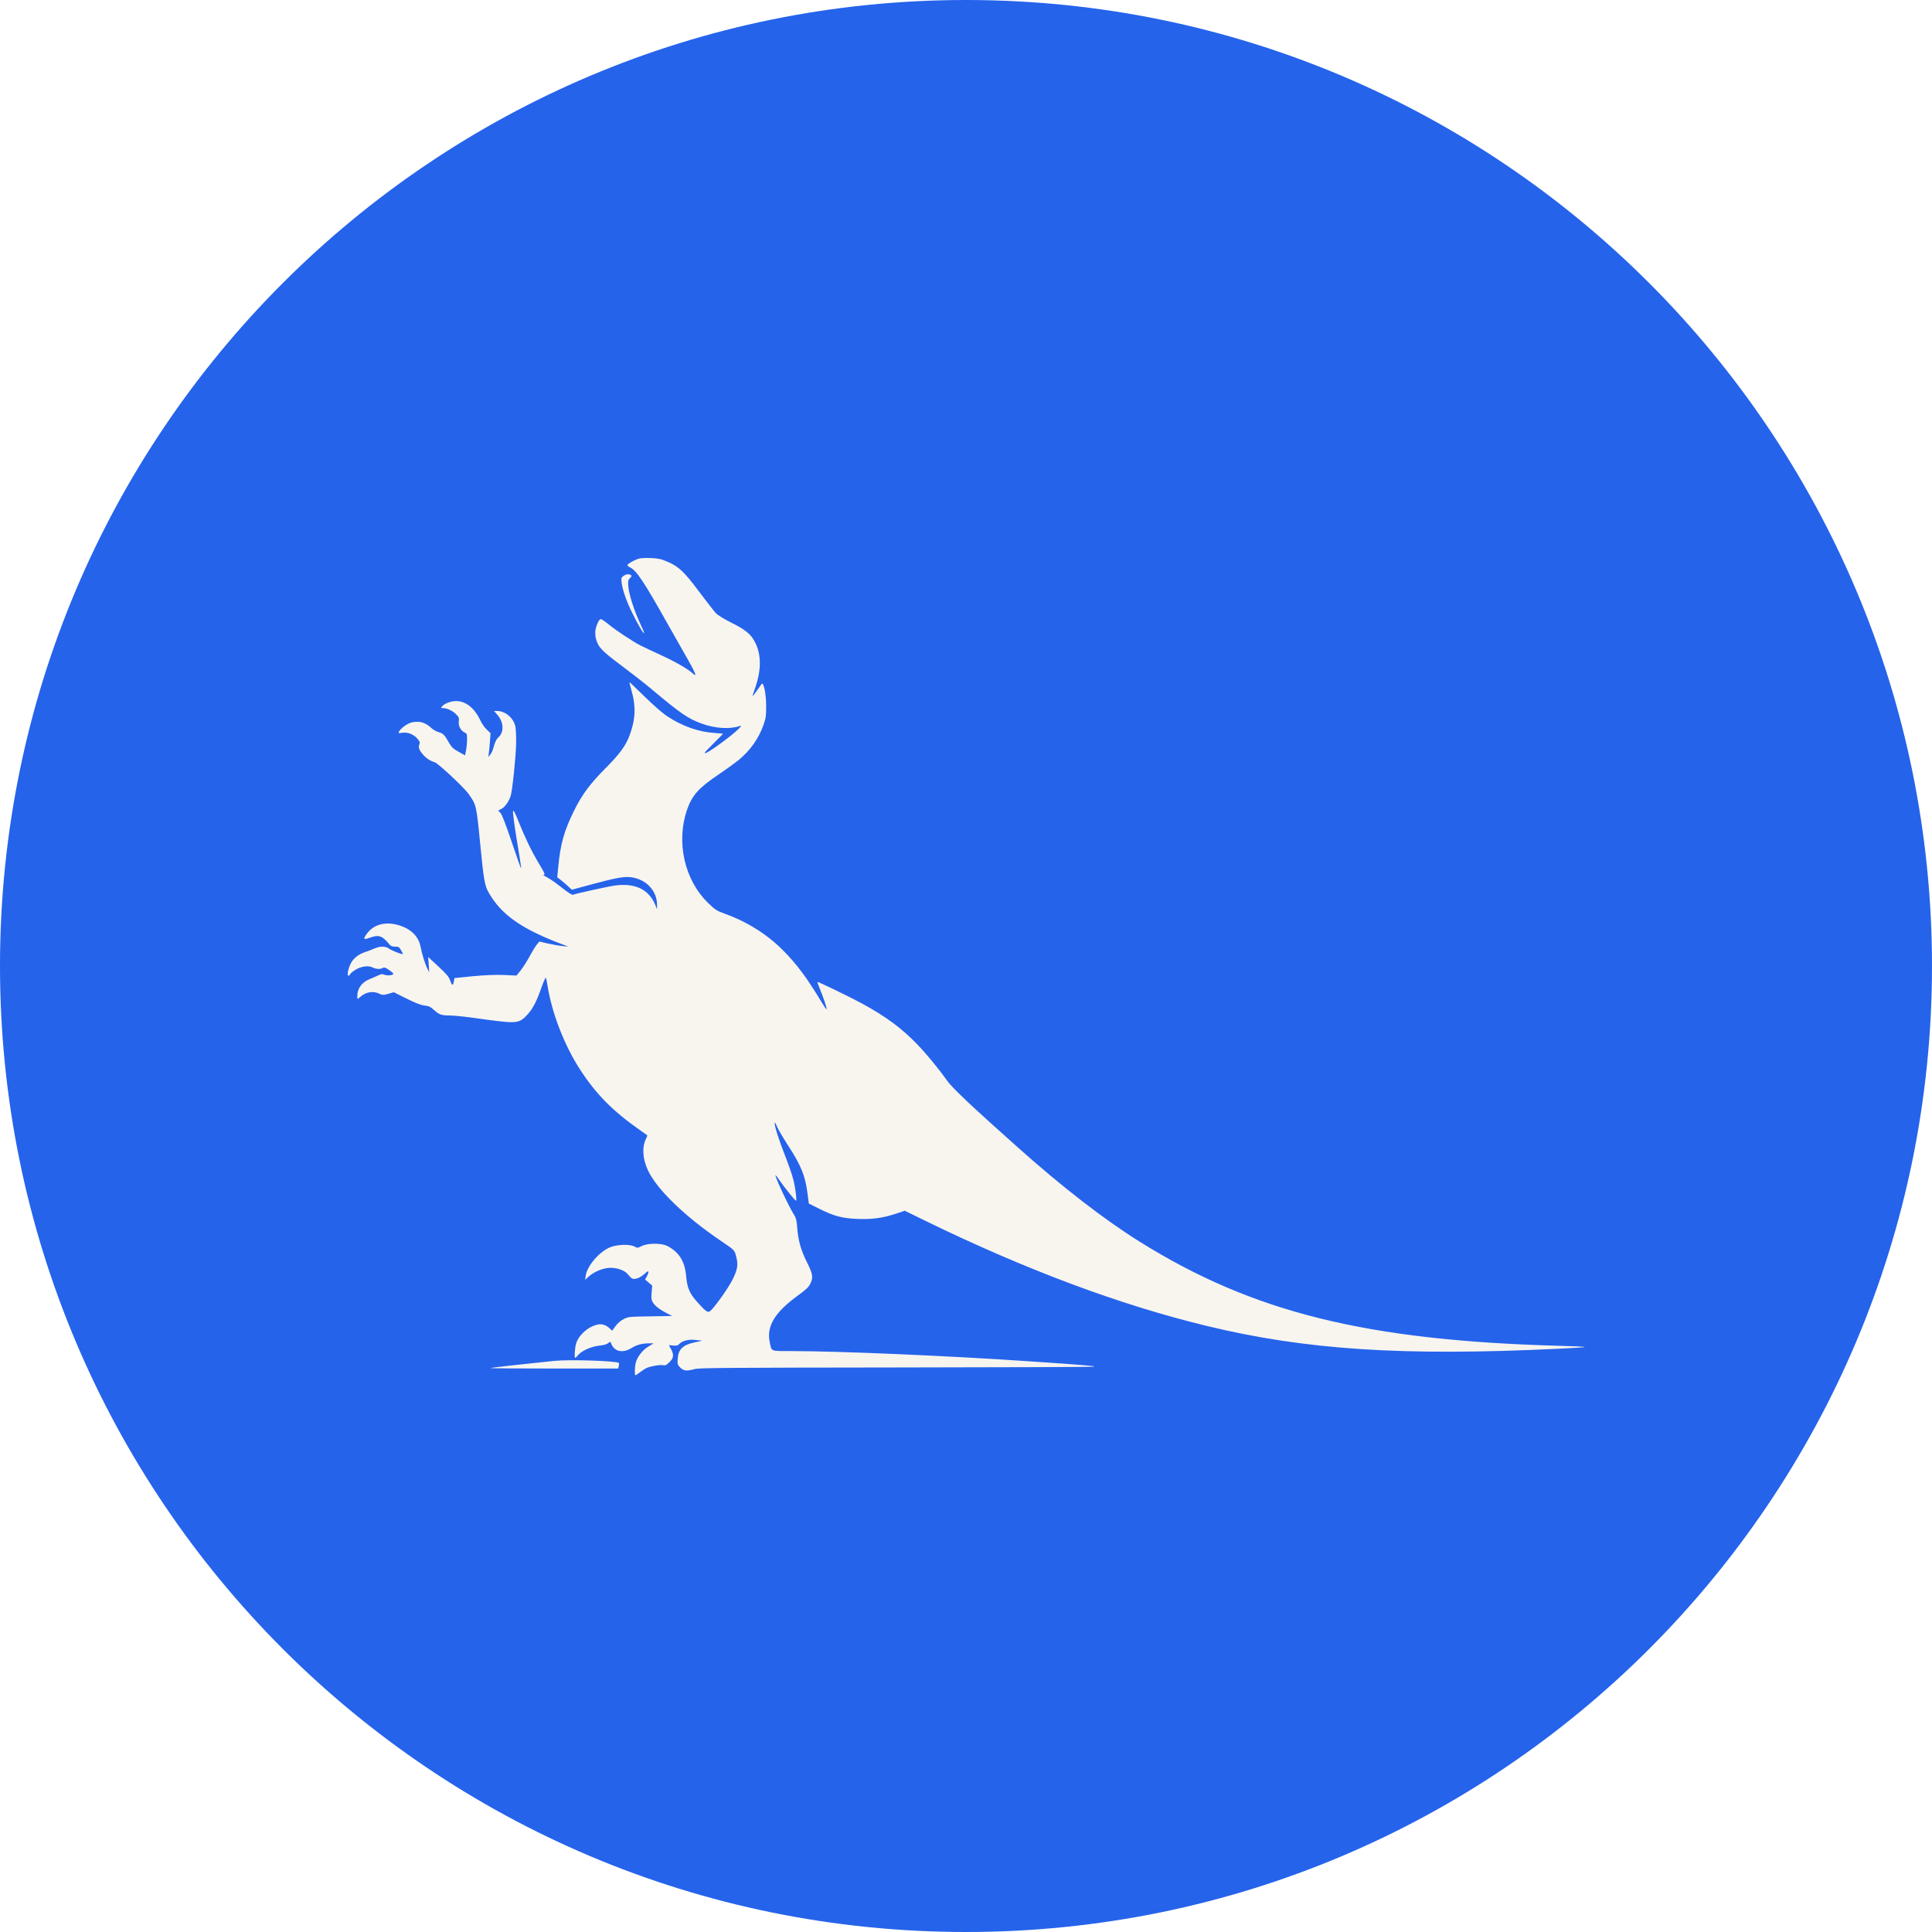
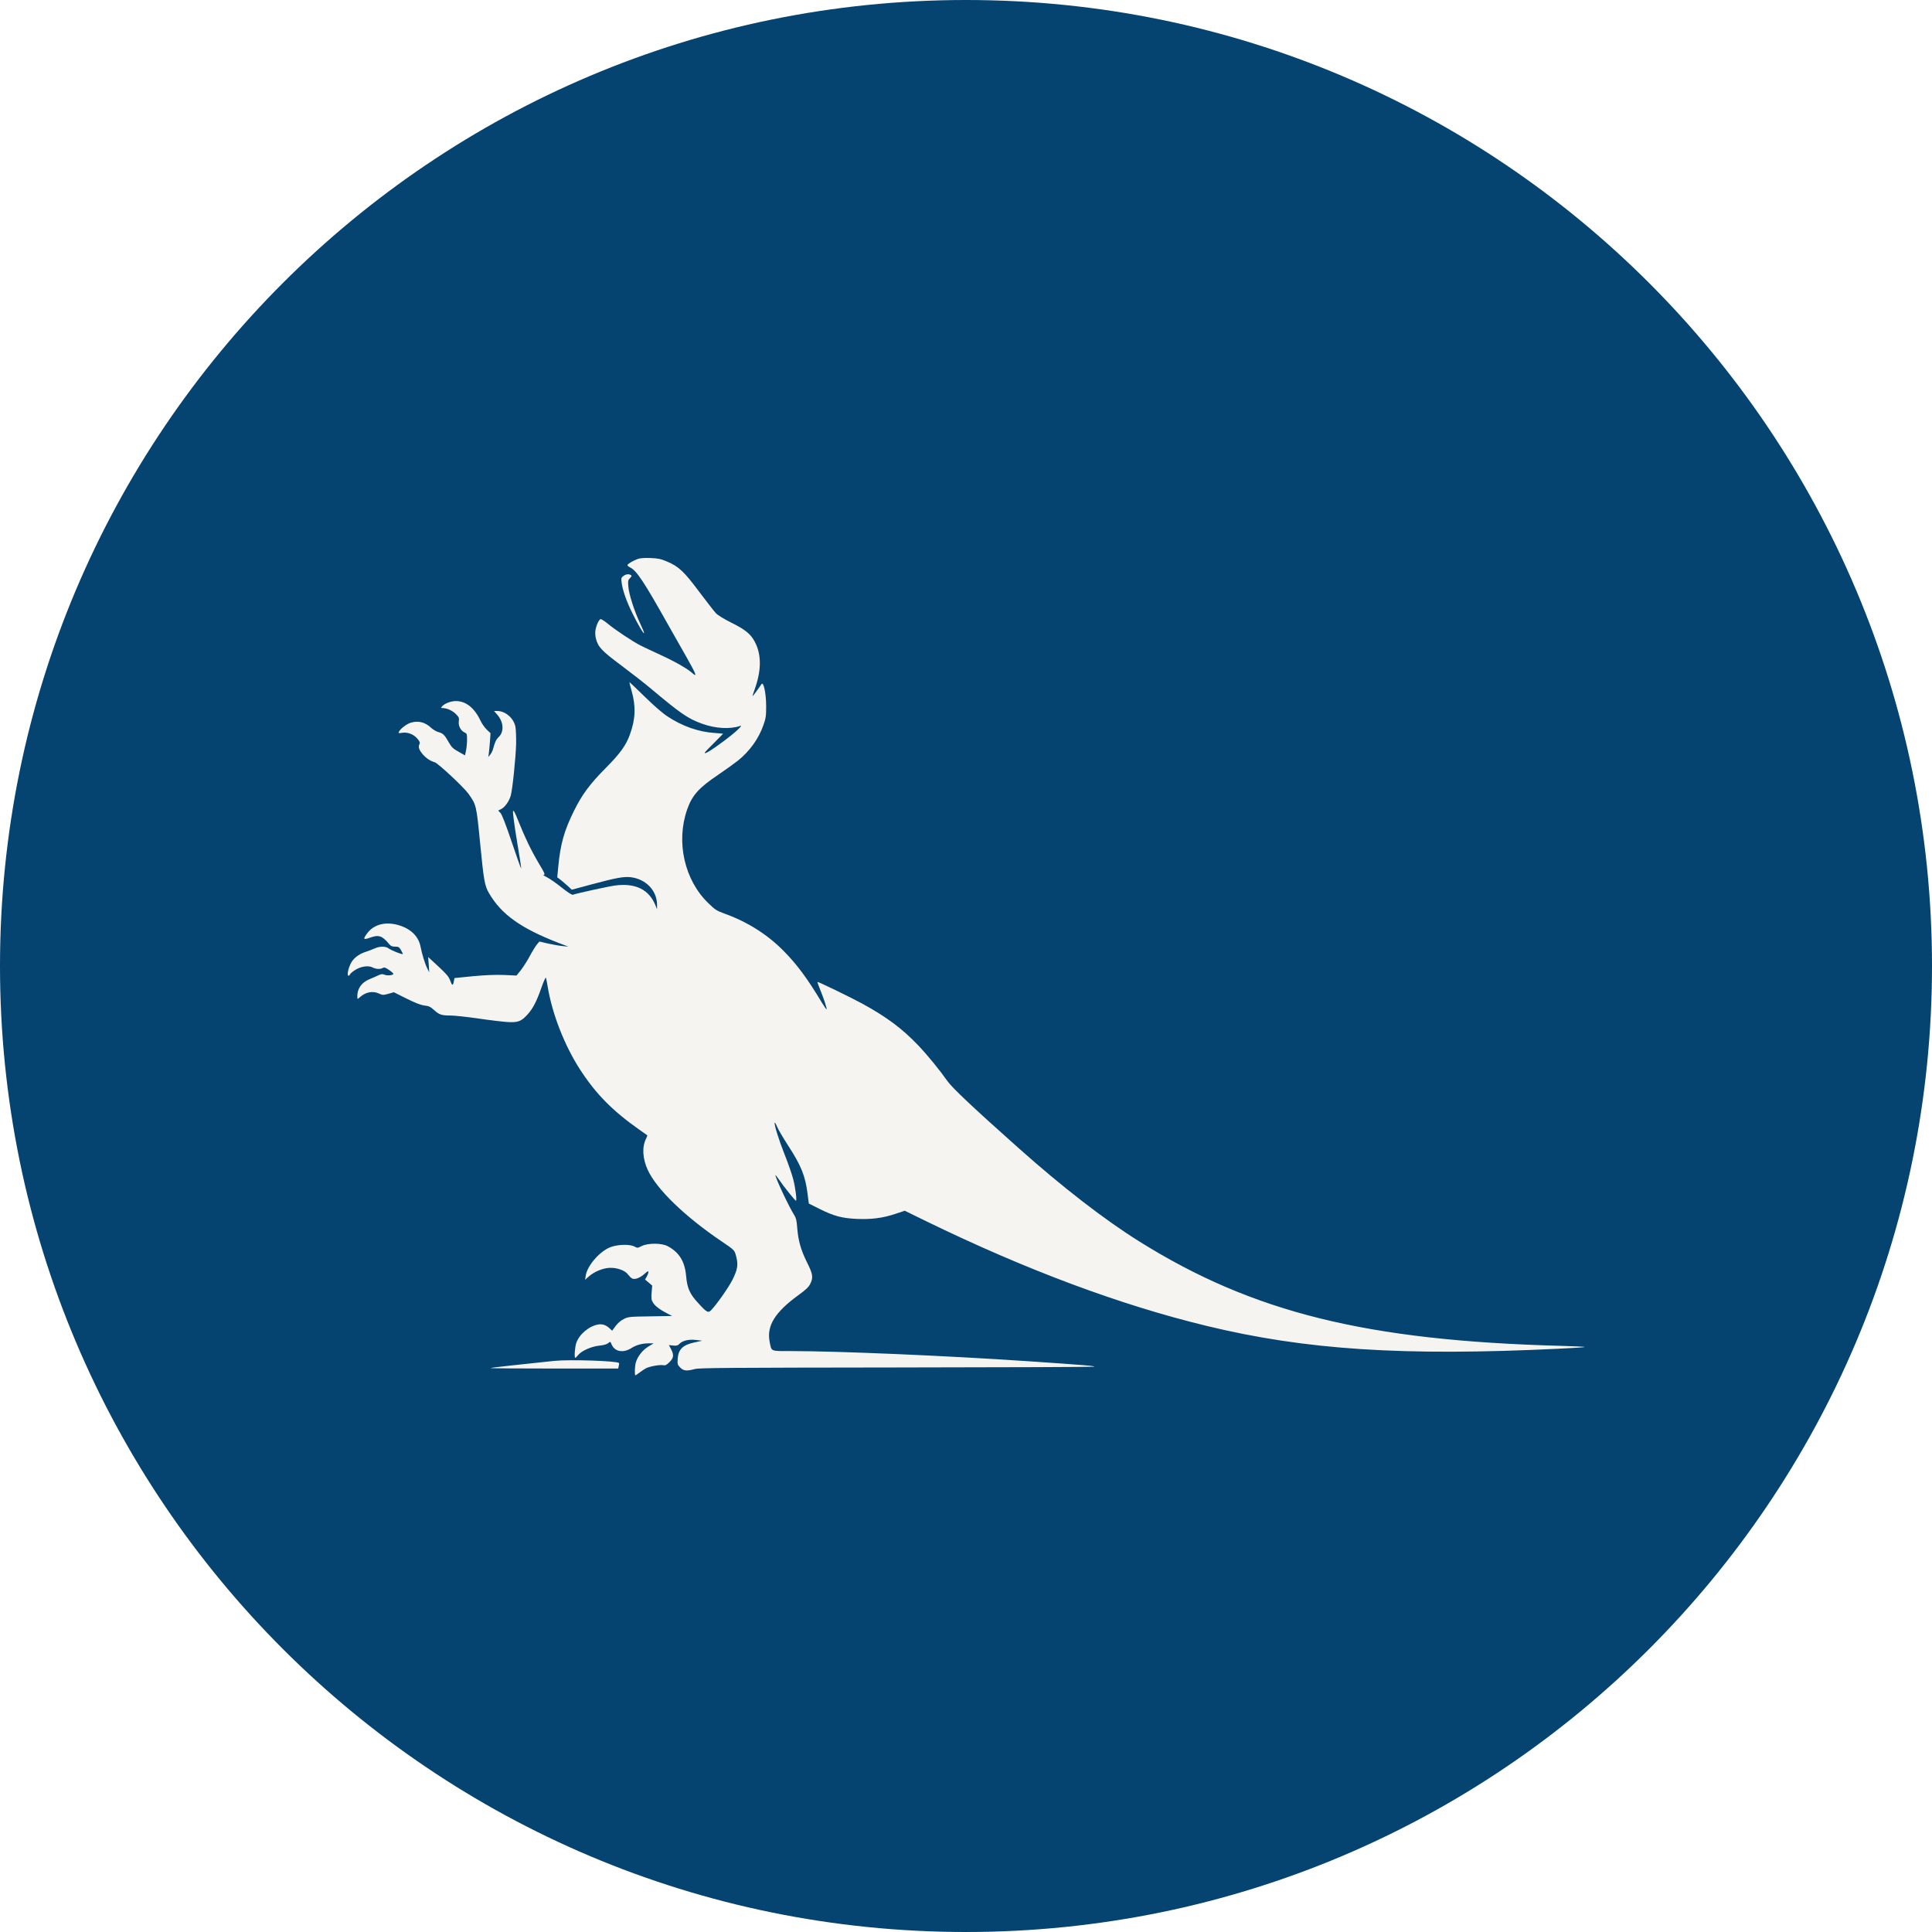
- <svg xmlns="http://www.w3.org/2000/svg" viewBox="0 0 1000 1000">
-   <circle cx="500.0" cy="500.0" r="500.0" fill="#2563EB" />
+ <svg xmlns="http://www.w3.org/2000/svg" viewBox="0 0 1000.00 1000.00" width="1000.00" height="1000.00">
+   <circle cx="500" cy="500" r="500" fill="#054371" />
  <g transform="translate(172.47,281.15) scale(0.502)">
-     <g transform="translate(0,872) scale(0.1,-0.1)" fill="#F8F5EF">
+     <g transform="translate(0,872) scale(0.1,-0.1)" fill="#F6F4F1">
      <path fill-rule="evenodd" d="M3139 8557 c-48 -18 -102 -50 -105 -62 -2 -6 11 -17 29 -26 65 -32 142 -148 384 -579 61 -107 152 -268 203 -358 89 -157 105 -198 57 -155 -48 45 -176 119 -326 188 -86 39 -183 86 -216 102 -81 42 -256 158 -333 222 -35 29 -69 50 -76 48 -19 -7 -48 -75 -53 -122 -3 -22 0 -58 6 -80 23 -87 60 -126 263 -277 106 -80 243 -186 303 -237 307 -258 382 -309 524 -361 141 -52 294 -60 397 -24 38 14 -52 -70 -171 -158 -120 -90 -195 -136 -195 -120 0 5 43 50 95 101 52 52 95 95 95 96 0 1 -39 5 -87 8 -167 11 -337 71 -488 172 -51 33 -144 115 -236 205 -84 82 -154 149 -155 147 -1 -1 8 -39 21 -84 47 -162 43 -295 -16 -456 -40 -112 -102 -197 -247 -343 -167 -168 -247 -276 -332 -449 -100 -203 -138 -340 -160 -575 l-10 -105 33 -25 c17 -14 51 -42 75 -64 l42 -39 208 56 c250 67 327 81 399 73 160 -19 274 -141 272 -290 l0 -41 -16 40 c-66 163 -204 232 -413 206 -68 -9 -376 -76 -440 -96 -9 -3 -57 29 -114 74 -54 44 -122 91 -150 105 -28 14 -45 25 -38 26 20 0 15 14 -50 122 -75 126 -141 263 -207 428 -36 91 -51 120 -57 107 -4 -11 14 -147 40 -304 27 -156 46 -286 44 -288 -2 -2 -46 121 -97 273 -62 183 -101 285 -117 301 l-23 24 32 16 c37 19 80 79 97 136 18 59 52 391 56 535 1 69 -2 148 -7 176 -17 89 -102 163 -187 164 l-34 0 35 -40 c65 -76 70 -175 13 -229 -26 -24 -38 -51 -56 -116 -5 -22 -19 -51 -31 -65 l-20 -25 5 35 c3 19 8 75 12 123 l6 88 -39 37 c-22 21 -51 63 -65 93 -61 130 -151 202 -253 201 -54 0 -119 -26 -144 -56 -11 -14 -11 -16 5 -16 45 0 101 -25 137 -60 34 -34 37 -42 32 -77 -7 -45 20 -97 60 -115 23 -10 25 -17 25 -74 0 -35 -5 -85 -11 -113 l-10 -49 -67 38 c-57 31 -72 47 -100 96 -45 79 -58 92 -106 106 -23 6 -57 26 -76 44 -63 59 -131 76 -211 53 -41 -13 -103 -59 -120 -91 -10 -18 -8 -19 33 -13 57 9 119 -16 158 -63 23 -28 27 -39 19 -55 -15 -28 -3 -62 38 -108 36 -40 77 -66 120 -78 34 -10 298 -256 347 -324 82 -116 82 -115 121 -512 37 -382 47 -438 91 -513 127 -219 327 -362 719 -514 l100 -38 -60 6 c-33 3 -100 15 -150 26 l-89 21 -26 -31 c-14 -17 -47 -70 -73 -119 -26 -49 -68 -114 -92 -145 l-45 -56 -131 6 c-90 3 -191 -1 -320 -13 l-189 -19 -6 -33 c-9 -49 -18 -48 -38 7 -14 40 -37 67 -122 146 l-105 97 6 -79 5 -79 -20 40 c-23 46 -54 145 -70 227 -21 105 -100 182 -224 219 -133 40 -254 10 -323 -80 -49 -64 -44 -74 25 -49 91 33 127 22 199 -66 17 -20 30 -26 61 -26 35 0 43 -4 61 -36 12 -20 20 -38 18 -40 -7 -7 -120 38 -146 58 -31 24 -94 23 -145 -1 -23 -10 -64 -26 -92 -35 -56 -18 -103 -49 -134 -89 -37 -46 -66 -157 -41 -157 5 0 11 7 15 15 3 8 26 28 52 44 59 38 136 49 179 27 35 -18 78 -21 106 -6 15 9 28 5 64 -20 25 -17 45 -35 45 -40 0 -15 -60 -22 -90 -10 -25 10 -35 9 -72 -9 -24 -11 -59 -27 -78 -34 -89 -35 -136 -104 -131 -191 1 -19 2 -19 24 1 59 54 131 69 195 41 42 -19 47 -19 101 -4 l56 16 130 -65 c93 -46 147 -67 186 -72 44 -5 62 -13 97 -45 55 -50 78 -58 170 -58 42 0 169 -14 282 -30 113 -17 248 -33 301 -37 114 -7 147 5 212 77 57 63 93 133 143 275 23 66 45 113 47 105 3 -8 11 -46 17 -85 46 -285 174 -614 337 -865 165 -253 332 -422 613 -620 41 -29 76 -54 78 -55 2 -2 -3 -16 -11 -32 -45 -86 -38 -209 17 -327 91 -197 380 -477 755 -731 143 -97 139 -93 157 -164 21 -84 13 -131 -41 -239 -41 -80 -164 -255 -219 -311 -30 -30 -44 -23 -129 70 -90 96 -117 156 -128 280 -13 153 -71 247 -191 311 -61 33 -203 33 -267 1 -42 -21 -45 -22 -75 -5 -48 26 -175 22 -249 -7 -110 -43 -237 -190 -253 -291 l-7 -45 38 34 c56 49 139 84 210 89 77 5 165 -26 195 -69 12 -16 30 -34 41 -40 28 -15 83 5 130 48 30 27 39 31 39 18 0 -9 -8 -30 -17 -47 l-18 -30 37 -31 37 -32 -6 -72 c-5 -62 -3 -76 16 -106 21 -34 75 -74 156 -115 l40 -20 -225 -4 c-213 -3 -228 -4 -273 -27 -31 -15 -62 -42 -85 -72 l-36 -49 -26 24 c-35 34 -76 48 -119 40 -95 -17 -195 -102 -225 -191 -15 -44 -22 -153 -10 -153 3 0 17 13 30 30 37 44 137 88 217 96 42 4 76 13 91 25 24 19 24 19 36 -12 32 -75 119 -92 203 -39 54 34 110 49 182 50 l49 0 -54 -33 c-59 -35 -112 -102 -130 -165 -11 -40 -14 -132 -4 -132 3 0 23 13 43 29 20 15 50 35 66 44 41 20 147 39 179 31 19 -4 32 2 59 28 47 45 52 74 23 133 l-25 47 44 -5 c34 -3 48 0 61 14 32 36 97 52 171 44 l68 -8 -78 -17 c-122 -26 -168 -71 -175 -169 -4 -56 -2 -62 26 -91 35 -35 67 -38 151 -15 46 12 350 14 2075 16 1112 1 2029 5 2040 8 19 7 -84 16 -674 56 -821 56 -1959 105 -2447 105 -219 0 -203 -7 -223 96 -32 164 53 303 294 479 81 58 109 86 125 119 32 66 27 99 -34 221 -63 126 -91 226 -101 358 -5 70 -12 101 -30 128 -56 89 -194 382 -194 412 0 5 17 -16 38 -47 42 -63 164 -215 173 -216 11 0 -4 129 -27 218 -12 50 -53 166 -89 257 -61 153 -113 320 -102 331 2 2 14 -18 25 -46 12 -28 62 -113 112 -190 135 -208 178 -314 201 -499 l13 -100 110 -55 c146 -73 231 -96 381 -103 151 -7 270 8 399 51 l99 33 221 -108 c1031 -502 1998 -863 2890 -1079 1022 -248 2029 -313 3624 -236 150 7 275 15 277 18 3 3 -111 8 -252 12 -1998 54 -3167 343 -4338 1074 -359 224 -797 562 -1255 971 -464 413 -679 616 -727 685 -78 111 -208 271 -303 370 -164 172 -331 296 -580 431 -125 68 -452 226 -457 221 -2 -2 10 -34 25 -72 38 -92 75 -204 69 -210 -2 -3 -24 28 -48 68 -151 252 -259 397 -399 538 -166 167 -369 295 -601 379 -86 31 -101 41 -172 110 -246 238 -334 630 -218 964 51 147 121 225 319 358 75 51 167 117 205 147 123 99 214 227 263 367 25 70 28 95 28 195 0 129 -27 258 -48 227 -42 -62 -90 -126 -92 -124 -2 1 8 32 21 68 71 197 72 360 2 492 -42 81 -100 127 -245 199 -71 35 -137 76 -155 95 -18 18 -95 118 -172 220 -157 211 -214 264 -334 314 -63 27 -92 33 -171 36 -64 2 -107 -1 -131 -10z M2991 8381 c-22 -17 -23 -23 -17 -69 10 -78 51 -195 112 -317 58 -117 112 -210 120 -203 2 3 -16 48 -41 100 -60 127 -115 298 -122 379 -5 60 -3 69 17 89 18 18 20 24 9 31 -22 14 -52 10 -78 -10z M2280 289 c-330 -34 -654 -70 -659 -74 -2 -3 293 -5 656 -5 l661 0 6 26 c4 15 5 28 2 31 -22 22 -507 38 -666 22z" />
    </g>
  </g>
</svg>
